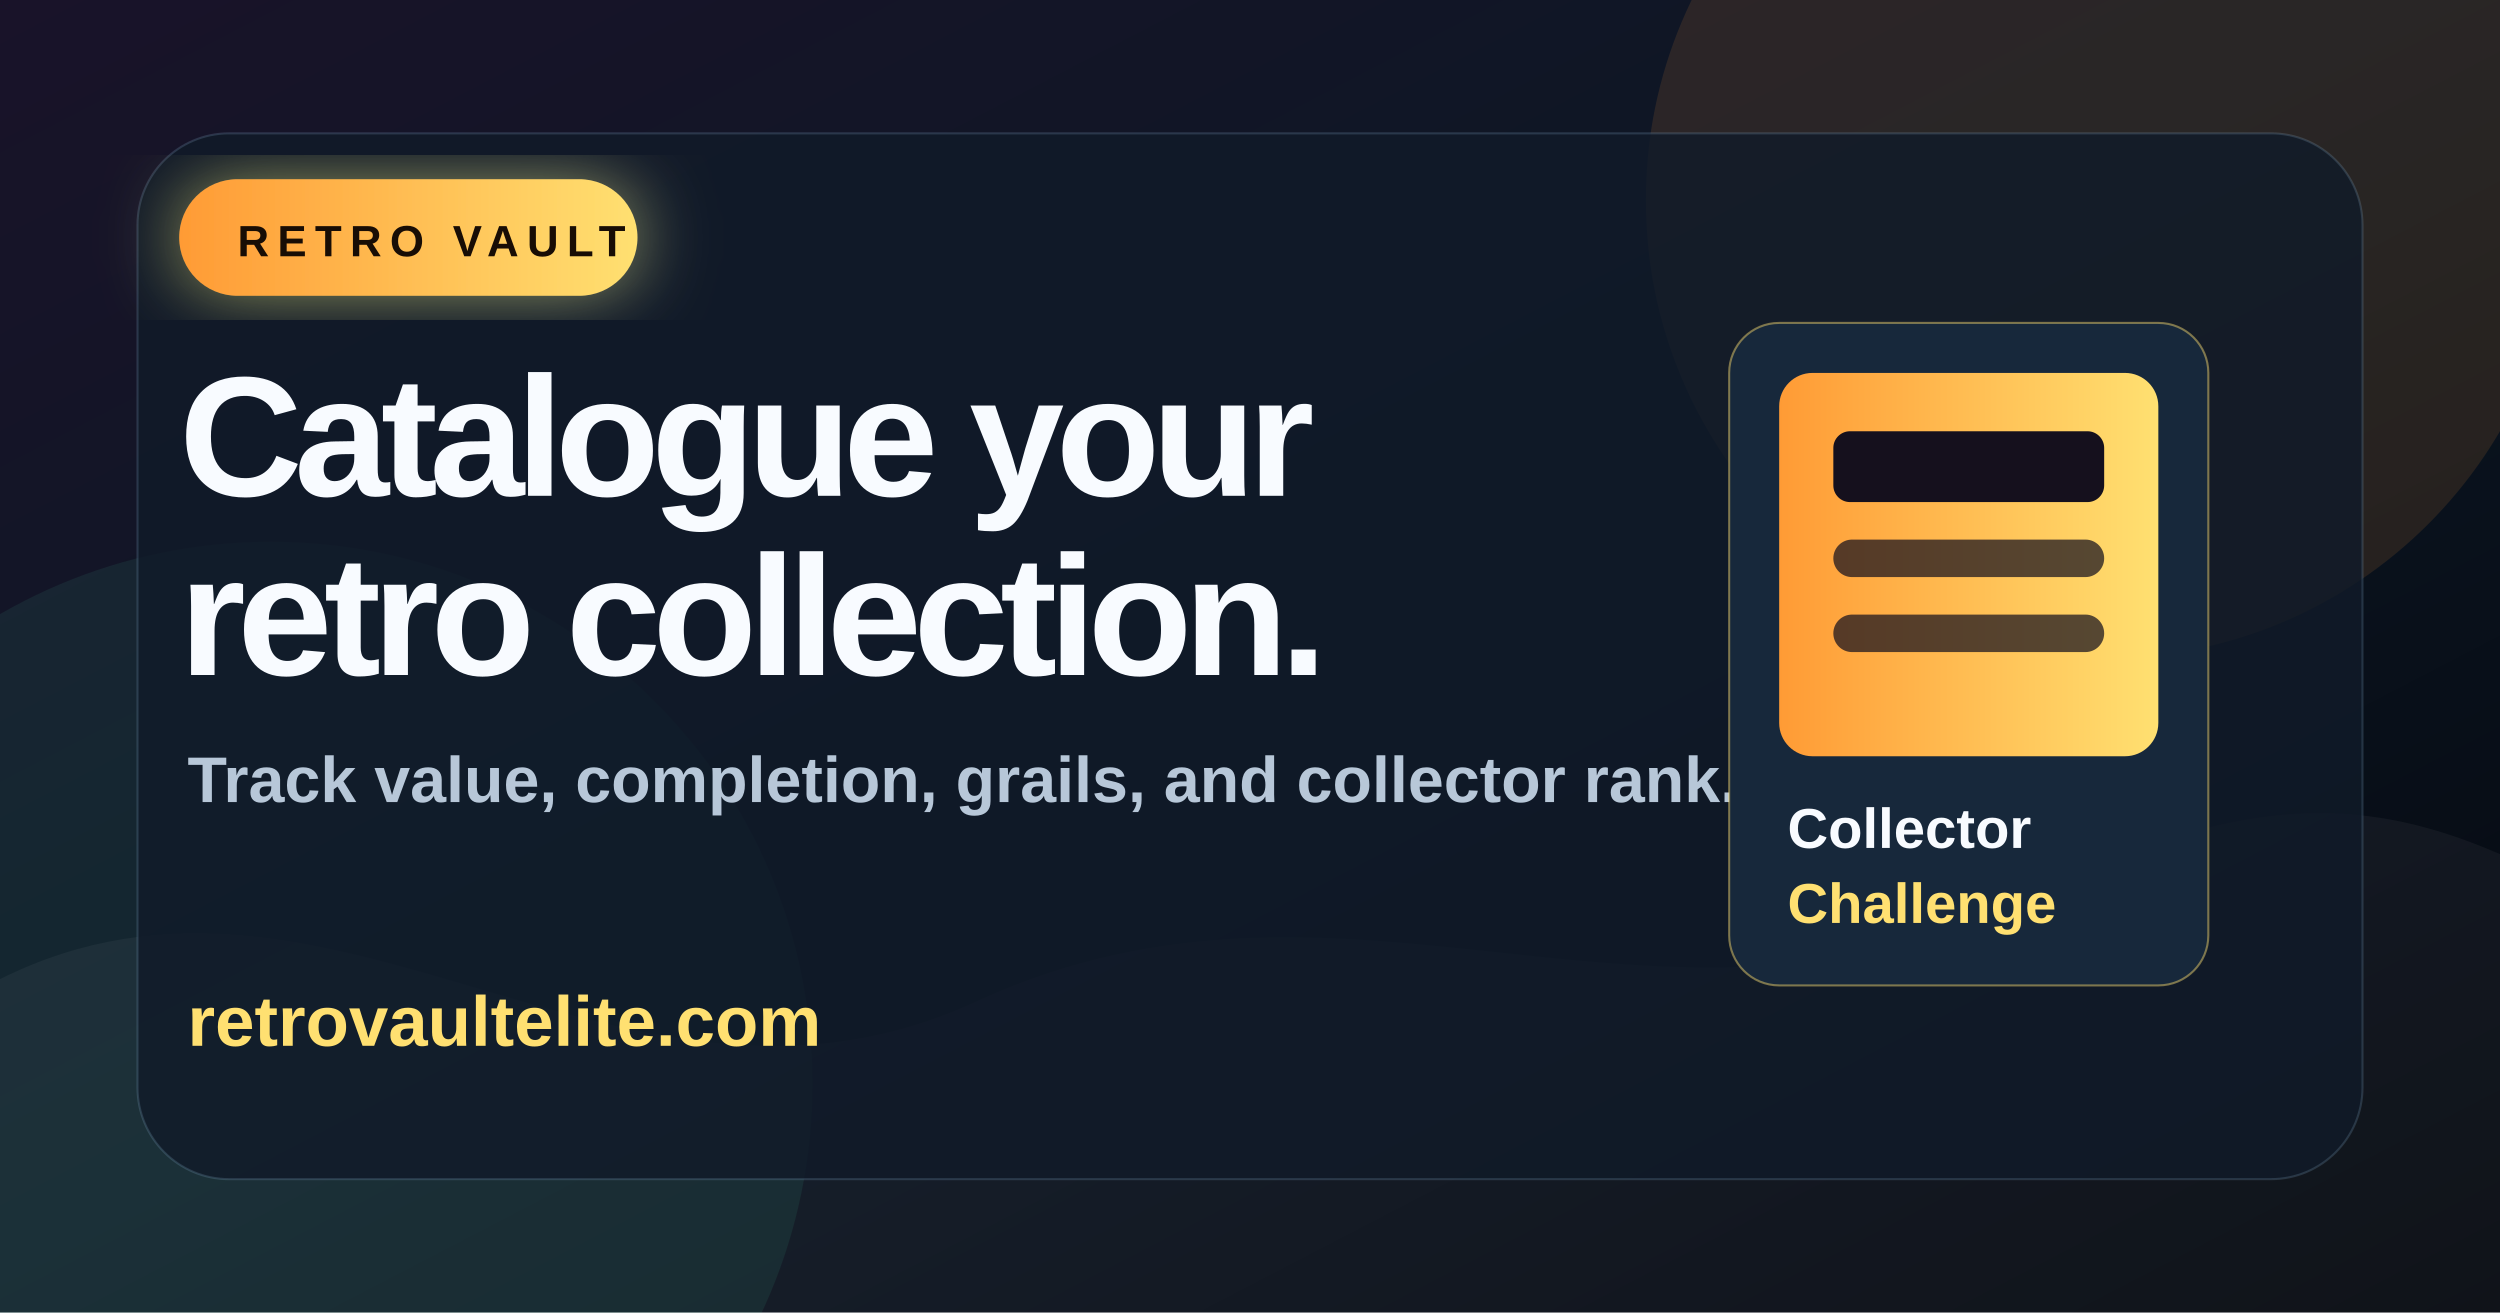
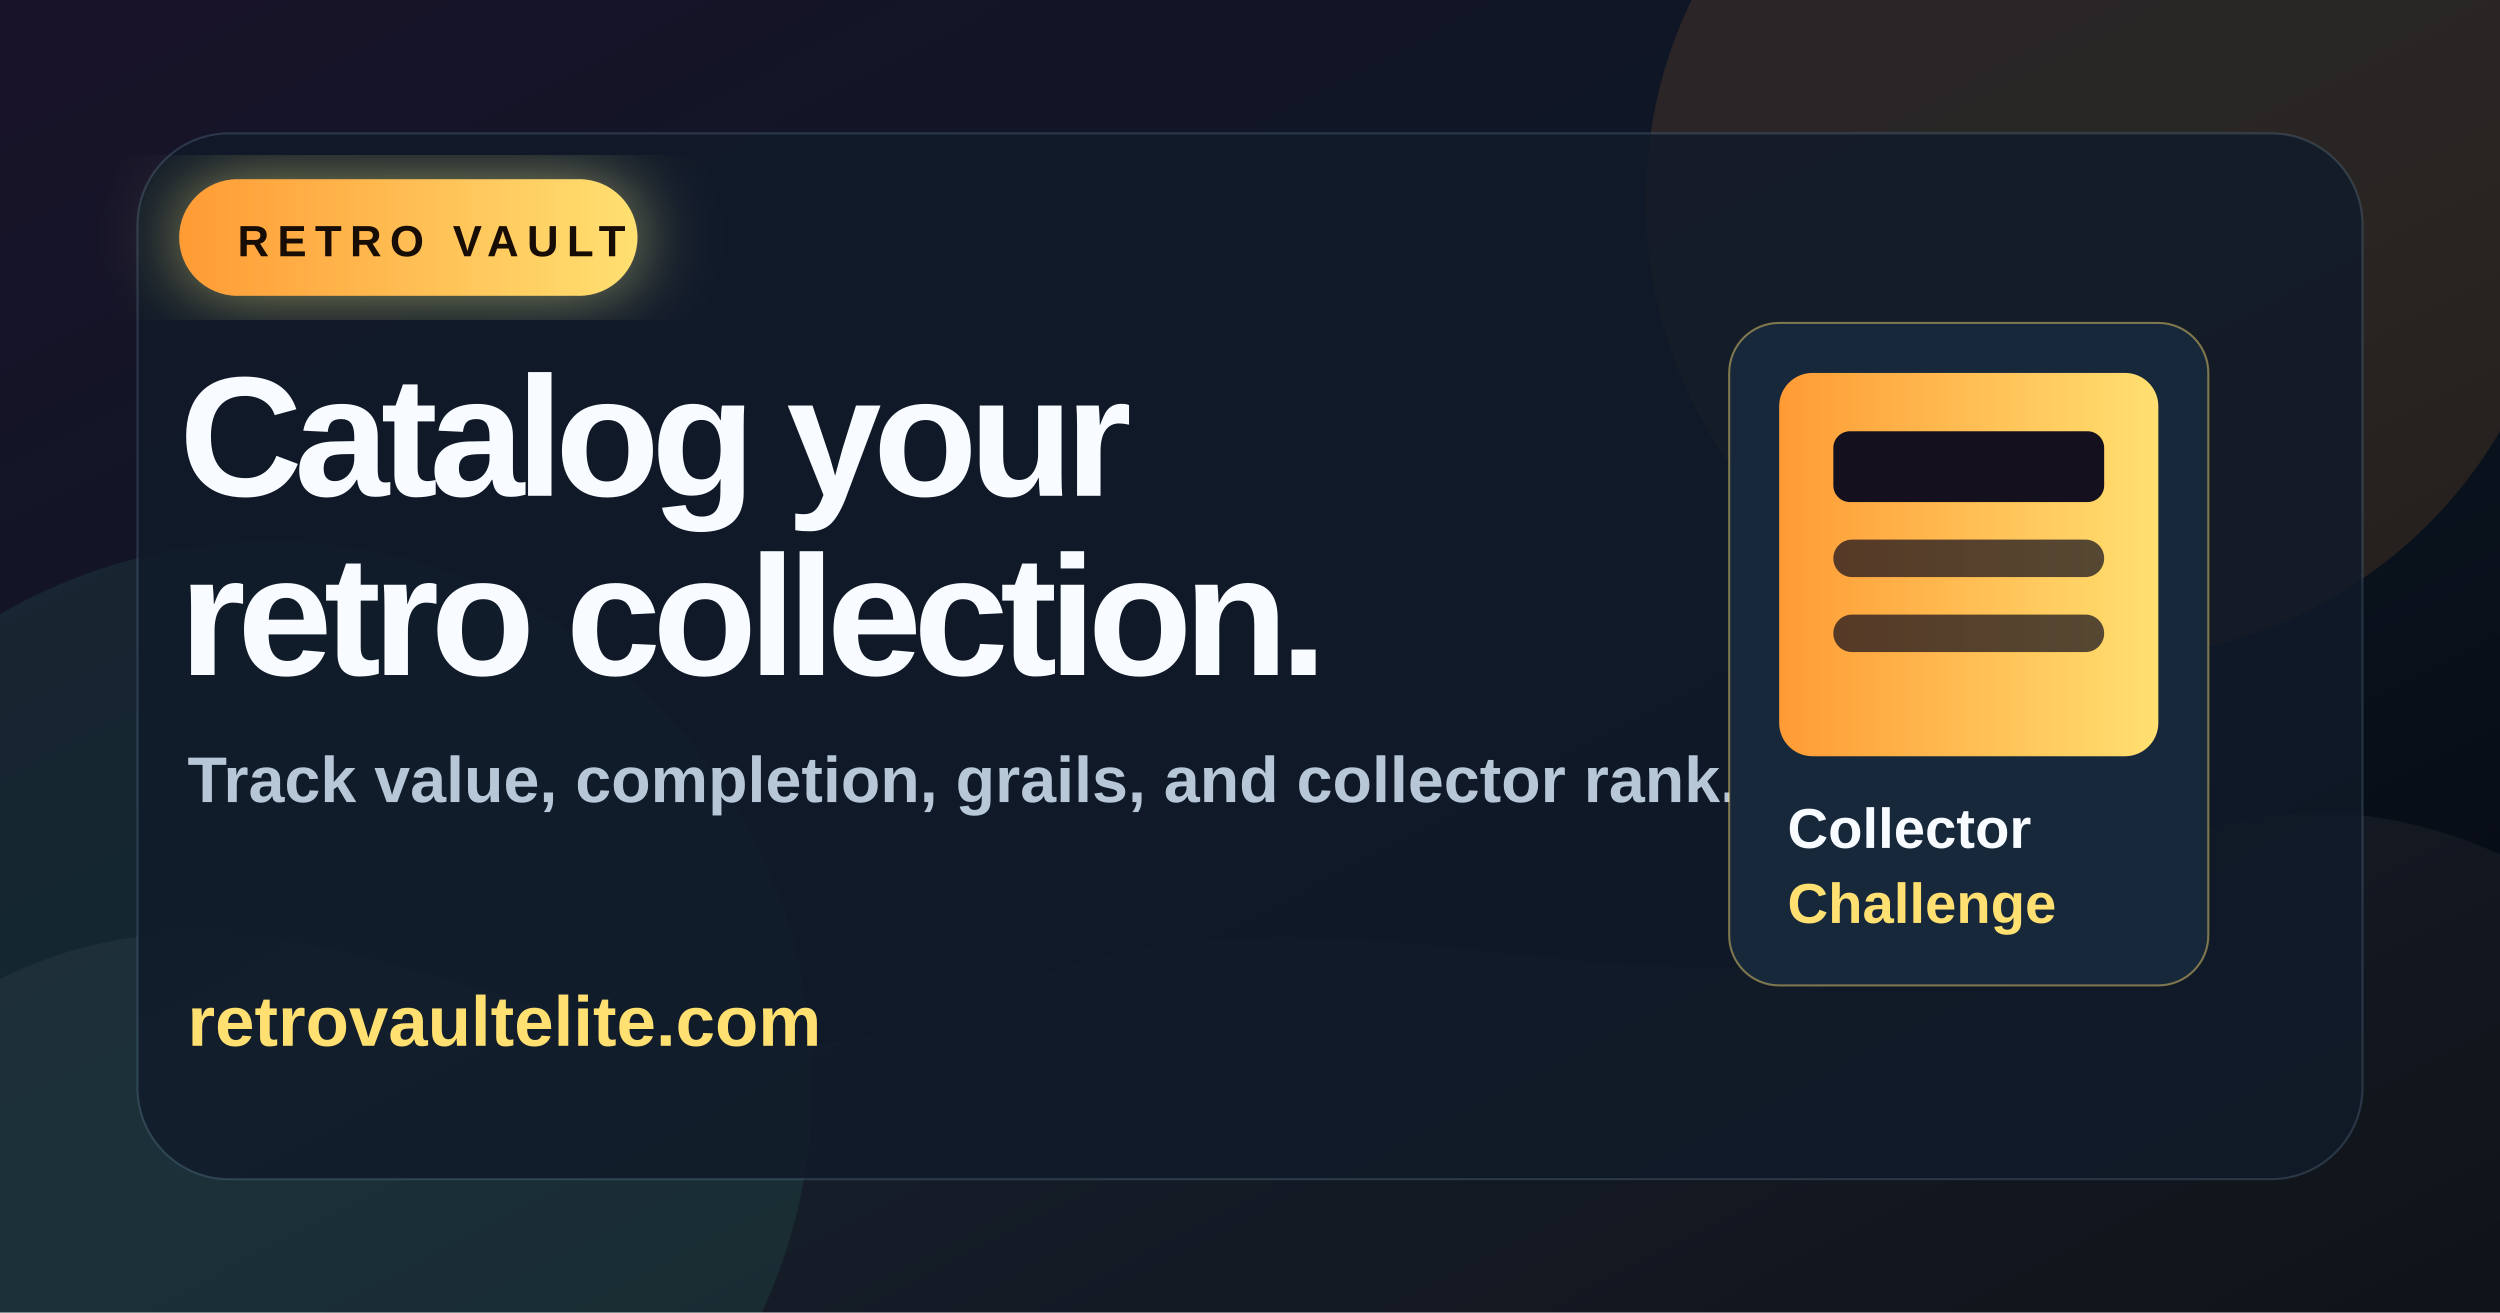
<svg xmlns="http://www.w3.org/2000/svg" width="1200" height="630" viewBox="0 0 1200 630" role="img" aria-labelledby="title desc">
  <defs>
    <linearGradient id="bg" x1="0" x2="1" y1="0" y2="1">
      <stop offset="0" stop-color="#191329" />
      <stop offset="0.48" stop-color="#0c1724" />
      <stop offset="1" stop-color="#05080f" />
    </linearGradient>
    <linearGradient id="gold" x1="0" x2="1">
      <stop offset="0" stop-color="#ff9b35" />
      <stop offset="1" stop-color="#ffe071" />
    </linearGradient>
    <filter id="glow" x="-20%" y="-20%" width="140%" height="140%">
      <feGaussianBlur stdDeviation="18" result="blur" />
      <feColorMatrix in="blur" values="1 0 0 0 1 0 1 0 0 0.62 0 0 1 0 0.18 0 0 0 0.55 0" />
      <feBlend in="SourceGraphic" />
    </filter>
  </defs>
  <rect width="1200" height="630" fill="url(#bg)" />
  <circle cx="1010" cy="96" r="220" fill="#ff9b35" opacity="0.12" />
  <circle cx="130" cy="520" r="260" fill="#4fe1b1" opacity="0.08" />
  <path d="M0 470 C160 390 300 560 470 480 C650 398 800 520 980 428 C1080 378 1140 384 1200 410 L1200 630 L0 630 Z" fill="#ffffff" opacity="0.045" />
  <rect x="66" y="64" width="1068" height="502" rx="44" fill="#101a28" opacity="0.82" stroke="#9ac9ec" stroke-opacity="0.22" />
  <g filter="url(#glow)">
    <rect x="86" y="86" width="220" height="56" rx="28" fill="url(#gold)" />
  </g>
  <text x="114" y="123" fill="#180d05" font-family="Arial, Helvetica, sans-serif" font-size="21" font-weight="900" letter-spacing="4">RETRO VAULT</text>
-   <text x="86" y="238" fill="#f8fbff" font-family="Arial, Helvetica, sans-serif" font-size="82" font-weight="900" letter-spacing="-4">Catalogue your</text>
+   <text x="86" y="238" fill="#f8fbff" font-family="Arial, Helvetica, sans-serif" font-size="82" font-weight="900" letter-spacing="-4">Catalog your</text>
  <text x="86" y="324" fill="#f8fbff" font-family="Arial, Helvetica, sans-serif" font-size="82" font-weight="900" letter-spacing="-4">retro collection.</text>
  <text x="90" y="385" fill="#b7c7d8" font-family="Arial, Helvetica, sans-serif" font-size="31" font-weight="700">Track value, completion, grails, and collector rank.</text>
  <g transform="translate(830 155)">
    <rect x="0" y="0" width="230" height="318" rx="24" fill="#17283b" stroke="#ffe071" stroke-opacity="0.45" />
    <rect x="24" y="24" width="182" height="184" rx="16" fill="url(#gold)" />
    <rect x="50" y="52" width="130" height="34" rx="8" fill="#15101d" />
    <rect x="50" y="104" width="130" height="18" rx="9" fill="#15101d" opacity="0.72" />
    <rect x="50" y="140" width="130" height="18" rx="9" fill="#15101d" opacity="0.72" />
    <text x="28" y="252" fill="#f8fbff" font-family="Arial, Helvetica, sans-serif" font-size="27" font-weight="900">Collector</text>
    <text x="28" y="288" fill="#ffe071" font-family="Arial, Helvetica, sans-serif" font-size="27" font-weight="900">Challenge</text>
  </g>
  <text x="90" y="502" fill="#ffe071" font-family="Arial, Helvetica, sans-serif" font-size="34" font-weight="900">retrovaultelite.com</text>
</svg>
